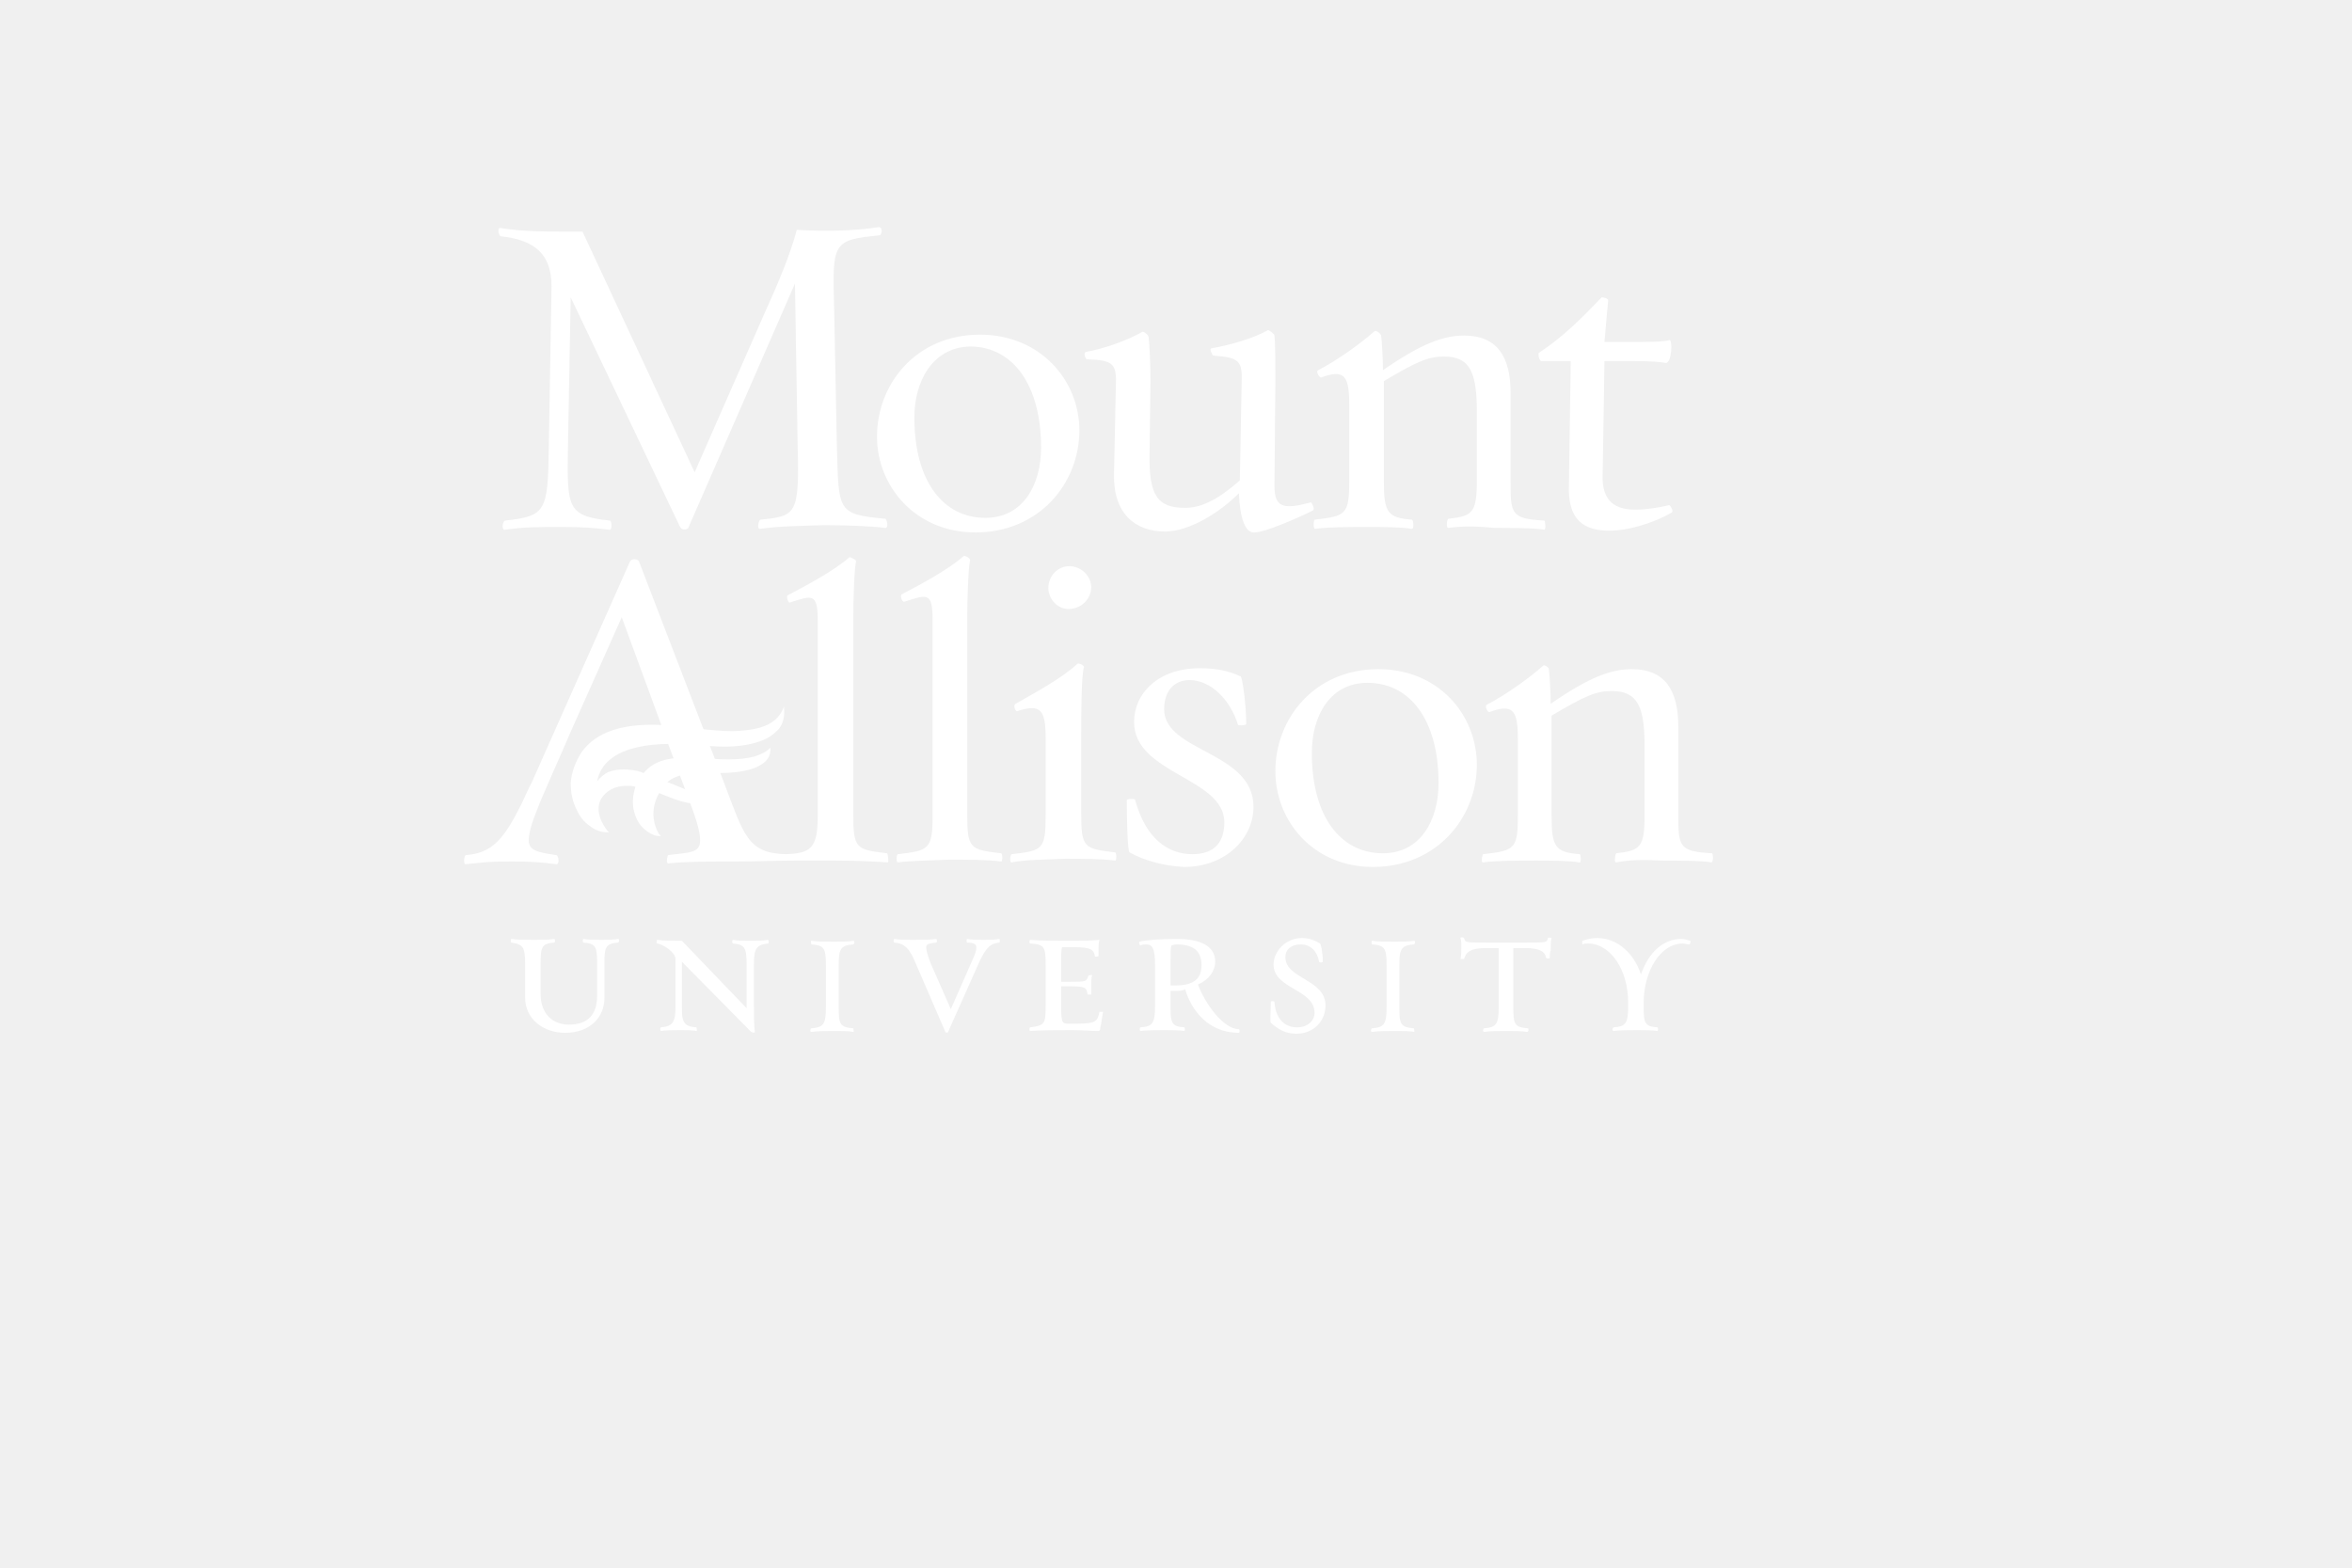
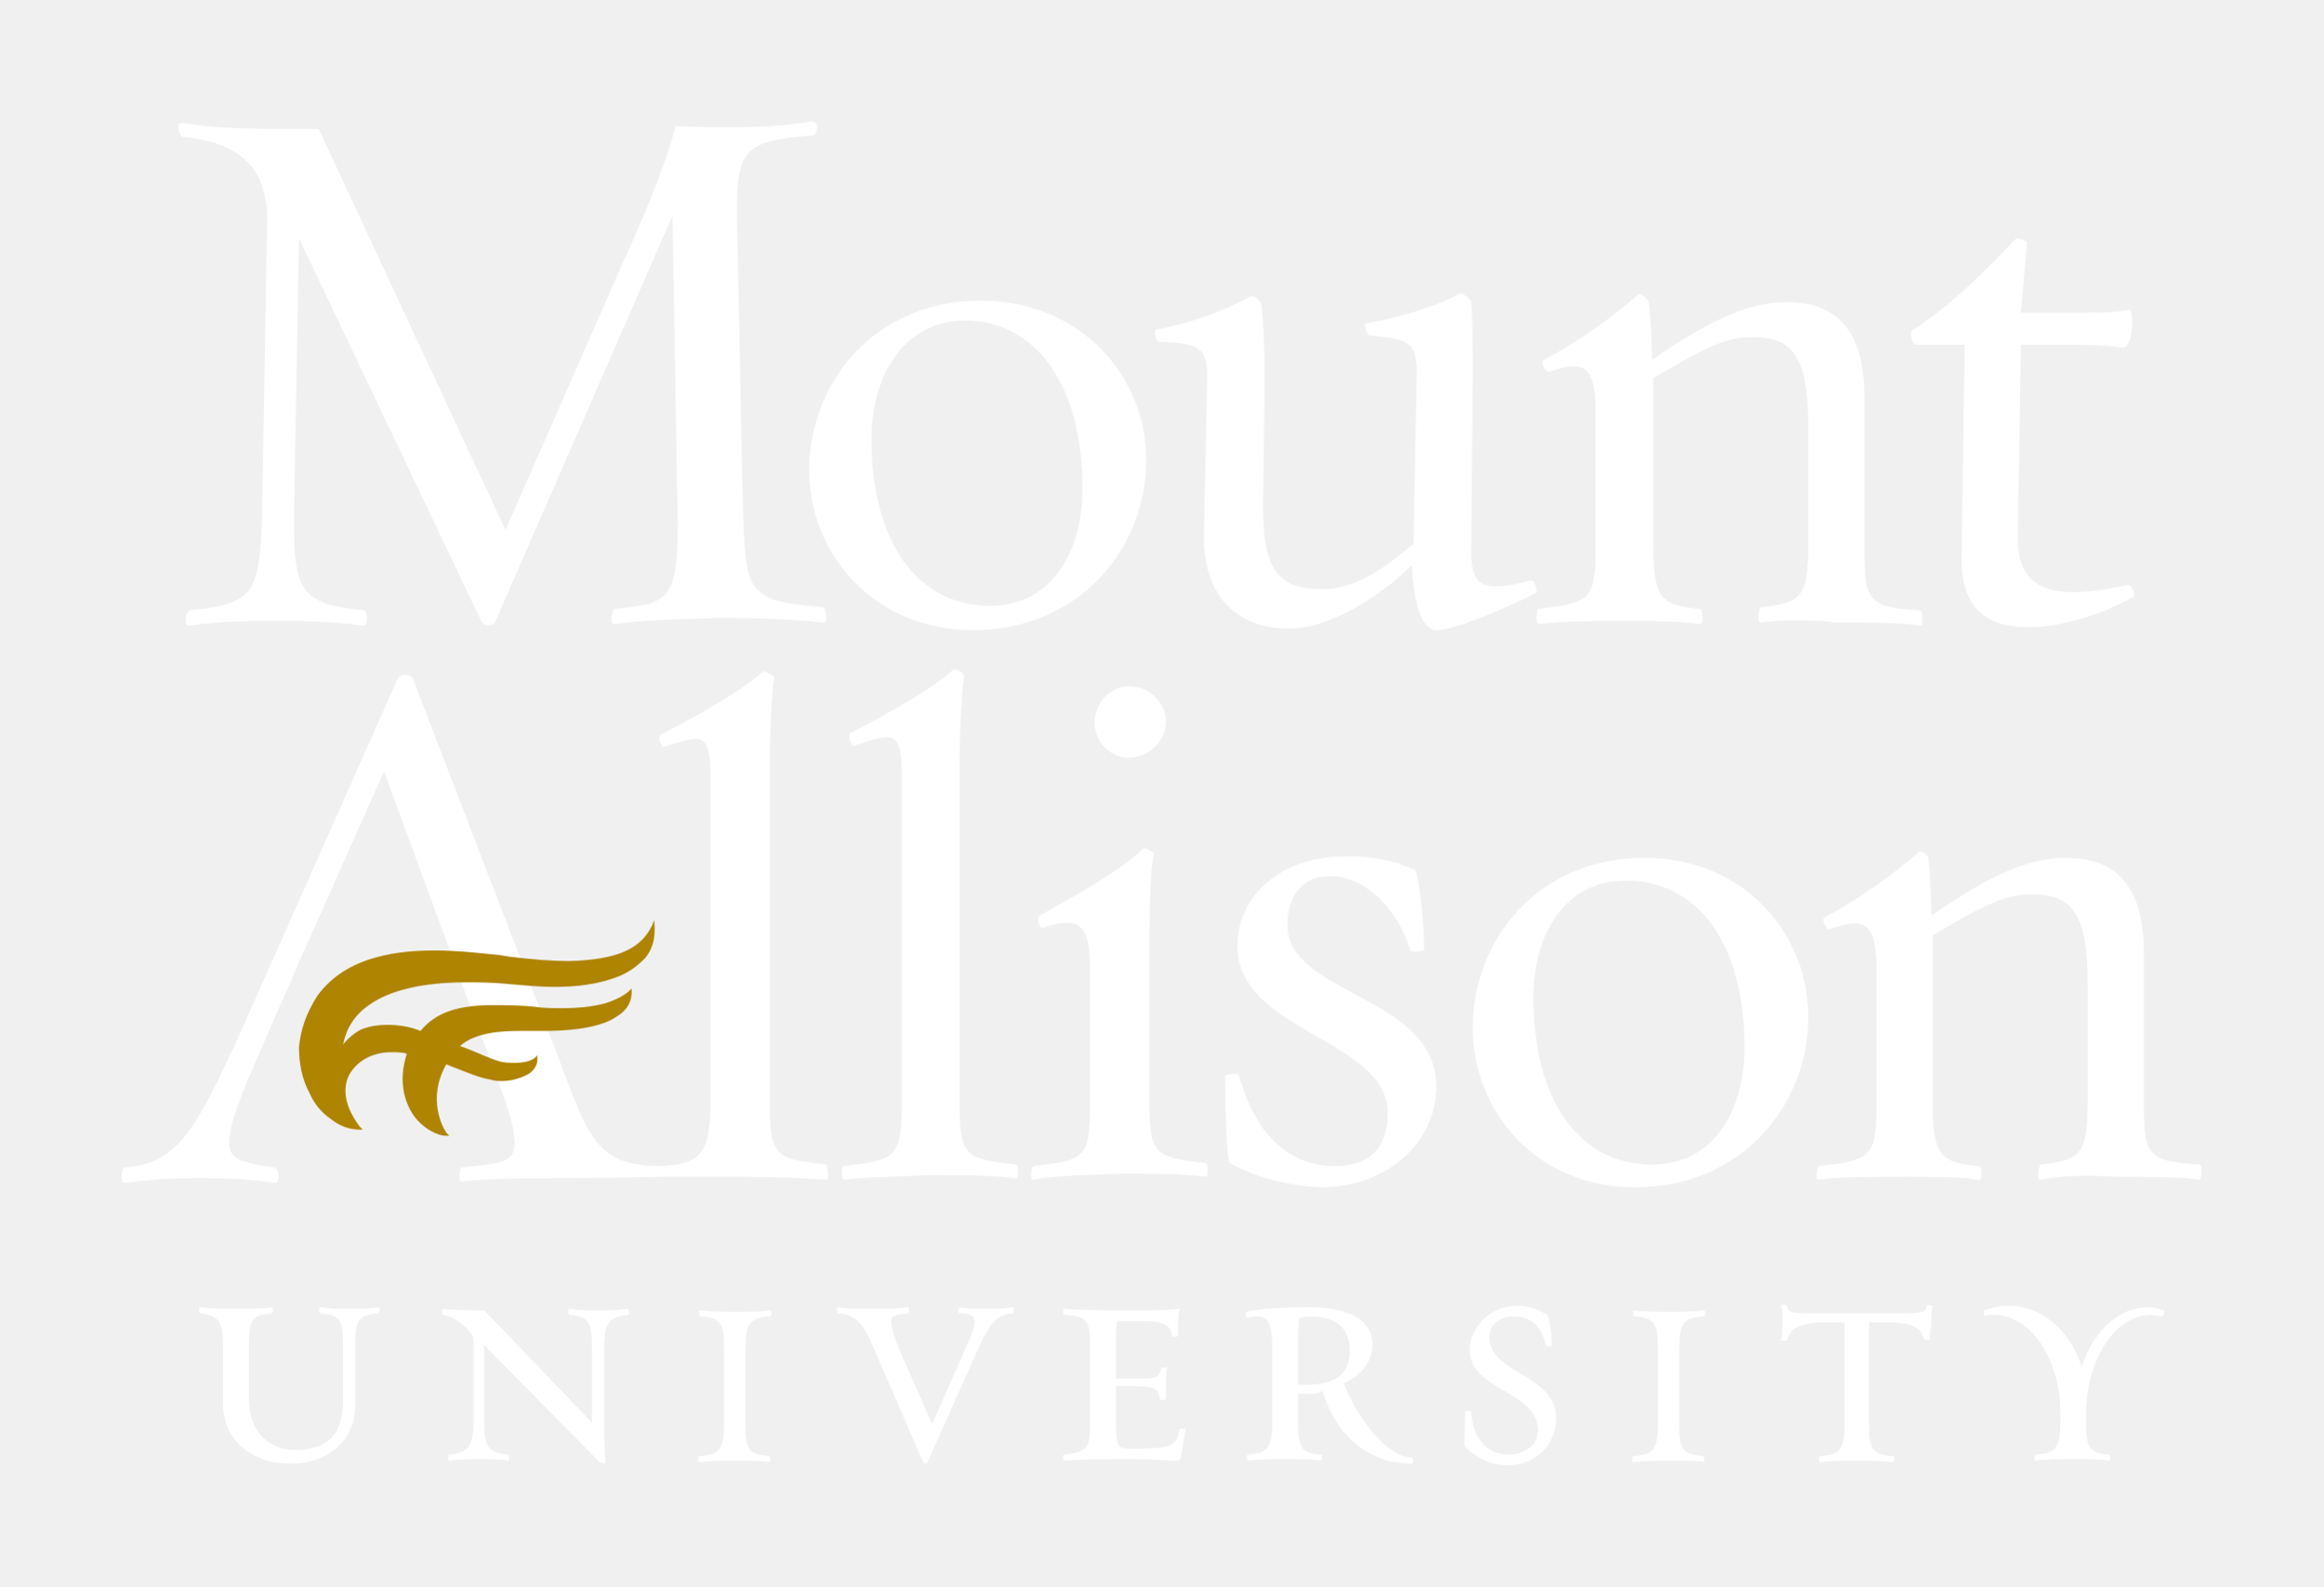
- <svg xmlns="http://www.w3.org/2000/svg" id="Layer_1" viewBox="0 0 258 172" enable-background="new 0 0 258 172" width="2500" height="1667">
-   <style>.st2{fill:#fff}.st3{fill:#fff}</style>
-   <path class="st2" d="M98.5 94.6c-.2.1-.2-.9 0-.9 3.4-.4 3.8-.5 3.8-4.3V68c0-3.1-.6-2.8-3.1-2-.2.1-.5-.6-.3-.8 2.1-1.1 5.1-2.7 6.8-4.2.1-.1.8.2.7.5-.2 1-.3 4.4-.3 6.2v21.6c0 3.8.3 3.9 3.7 4.3.2 0 .2 1 0 .9-1.5-.2-3.7-.2-5.7-.2-2 .1-4.1.1-5.6.3zm12.5 0c-.3.1-.2-.9 0-.9 3.4-.4 3.7-.5 3.7-4.3v-8.5c0-3.1-.6-3.7-3.1-2.9-.2.1-.5-.6-.2-.8 2.1-1.2 5.1-2.8 6.8-4.4.1-.1.8.2.7.4-.3 1-.3 5.5-.3 7.3v8.7c0 3.8.3 3.9 3.7 4.3.2 0 .2 1 0 .9-1.5-.2-3.6-.2-5.5-.2-2.1.1-4.4.1-5.8.4zm4-30.1c0-1.3 1-2.4 2.3-2.4 1.3 0 2.4 1.1 2.4 2.3 0 1.3-1.1 2.4-2.5 2.4-1.2 0-2.2-1.1-2.2-2.3zm8.9 29c-.2-.1-.3-3.5-.3-5.7 0-.2.7-.2.9-.1 1.2 4.4 3.7 6 6.3 6 2.5 0 3.5-1.4 3.5-3.5 0-4.9-9.9-5.3-9.9-11 0-3.1 2.6-5.9 7.2-5.9 1.9 0 3.2.3 4.5.9.2.2.6 3.1.6 5.2 0 .2-.9.2-.9.1-.9-2.9-3.1-4.9-5.3-4.9-1.8 0-2.8 1.3-2.8 3.2 0 4.7 9.8 4.6 9.8 10.7 0 3.5-3.1 6.6-7.6 6.6-2.2-.1-4.4-.7-6-1.6zm16-8.9c0-5.8 4.3-11.2 11.3-11.2 6.6 0 10.8 5 10.8 10.5 0 5.8-4.4 11.2-11.4 11.2-6.6 0-10.7-5.1-10.7-10.5zm4-2c0 6.9 3.1 11 7.8 11 4.1 0 6.1-3.6 6.1-7.7 0-6.9-3.1-11-7.8-11-4.1 0-6.1 3.6-6.1 7.7zm33.4 12c-.3.1-.1-1 0-1 2.6-.3 3.1-.6 3.1-4.2v-7.5c0-4.3-.7-6.1-3.6-6.1-1.7 0-2.9.5-6.6 2.7v11c0 3.4.4 4 3.1 4.2.1 0 .2 1.1-.1.9-1.1-.2-3.3-.2-4.7-.2-1.9 0-4.4 0-5.8.2-.3.1-.1-.9 0-.9 3.4-.4 3.8-.5 3.8-4.2V81c0-3.2-.6-3.8-3.1-2.9-.2.1-.6-.7-.3-.8 2.1-1.1 4.5-2.8 6.2-4.3.1-.1.6.2.6.4.1.8.2 2.6.2 3.8 4.2-2.9 6.6-3.8 8.9-3.8 3.7 0 5.1 2.4 5.1 6.3v9.7c0 3.5.1 4 3.7 4.2.1 0 .2 1-.1 1-.9-.2-4-.2-5.5-.2-1.8-.1-3.4-.1-4.9.2zm-80-1c-3.4-.4-3.7-.5-3.7-4.3V67.8c0-1.9.1-5.3.3-6.2.1-.2-.7-.5-.7-.5-1.7 1.5-4.7 3.1-6.8 4.2-.2.2.1.8.2.8 2.5-.8 3.1-1.1 3.1 2v21.4c0 3.6-.8 4.1-3.5 4.2-4.2-.1-4.6-2.1-6.8-7.9l-9.3-24.2c-.1-.3-.8-.4-1 0L58.3 85.9c-.1.1-.8 1.7-1.1 2.3-1.9 3.8-3.2 5.4-6.1 5.6-.2 0-.3 1.1 0 1 2.1-.2 2.2-.3 5.1-.3 2.1 0 3.3.1 4.8.3.4.1.3-1 0-1-2-.3-3-.5-3-1.6 0-.9.4-2.1 1-3.6.2-.6 2.9-6.7 2.9-6.7l.6-1.4 5.7-12.8 4.7 12.8.5 1.4 1.5 4c.9 2.5 1.9 4.8 1.9 6.3 0 1.4-1.2 1.3-3.5 1.6-.1 0-.3 1.1.1.9 2.1-.2 4.4-.2 7.3-.2 2.1 0 4.8-.1 6.4-.1h4.6c2.2 0 4.1.1 5.7.2.1 0 0-1-.1-1zM83.4 58c-.4.1-.2-.9 0-1 3.9-.4 4.3-.5 4.1-8l-.3-17.9-11.7 26.8c-.1.2-.7.3-.9-.1l-12-25.2-.3 16.5c-.1 6.6-.1 7.5 4.6 8 .2 0 .3 1.1-.1 1-1.6-.2-2.9-.3-5.1-.3-2.9 0-4.1 0-6.3.3-.4.1-.3-.9 0-1 4.5-.5 4.7-1 4.8-8l.3-17.7c0-3.5-1.8-5.1-5.6-5.5-.2-.1-.4-1 0-.9 2.5.4 4.7.4 9 .4l12.3 26.4 7.6-17.3c1.5-3.3 2.9-6.6 3.6-9.3 3.3.2 6.5.1 9-.3.5 0 .3.9.1.9-5.2.5-5.2.8-5 8l.3 15.1c.2 7.2 0 7.5 5.3 8 .2 0 .4 1.1 0 1-1.6-.2-4.5-.3-6.7-.3-2.9.1-4.8.1-7 .4zm12.8-10.1c0-5.8 4.3-11.2 11.3-11.2 6.6 0 10.9 5 10.9 10.5 0 5.8-4.4 11.2-11.4 11.2-6.6 0-10.8-5.1-10.8-10.5zm4.1-2.1c0 6.9 3.1 11 7.8 11 4.1 0 6.1-3.6 6.1-7.7 0-6.9-3.1-11.1-7.8-11.1-4.1.1-6.1 3.8-6.1 7.8zm35.6 8.3c-2.2 2.2-5.5 4.2-8.1 4.2-3.3 0-5.7-2-5.6-6.3l.2-9.6c.1-2.5-.2-2.9-3.2-3-.1 0-.4-.7-.1-.8 2.2-.4 4.6-1.3 6.2-2.2.1-.1.7.3.7.6.1.9.2 3 .2 4.8l-.1 7.9c-.1 4.7.9 6 3.9 6 1.8 0 3.6-.9 6-3l.2-10.6c.1-2.5-.2-2.9-3.1-3.1-.1 0-.5-.8-.2-.8 2.2-.4 4.6-1.1 6.2-2 .1 0 .7.4.7.6.1.9.1 3.2.1 5l-.1 11.5c0 2.4 1 2.6 4 1.8.1 0 .5.8.2.9-1.8.9-5.3 2.4-6.4 2.4-1 .1-1.6-1.6-1.7-4.3zm23 3.8c-.3.1-.2-1 0-1 2.6-.3 3.1-.6 3.1-4.2v-7.5c0-4.3-.7-6.1-3.6-6.1-1.7 0-2.9.5-6.6 2.7v11c0 3.4.4 4 3.1 4.2.1 0 .3 1.1-.1 1-1.1-.2-3.3-.2-4.7-.2-2 0-4.4 0-5.8.2-.3.1-.2-1-.1-1 3.4-.4 3.8-.5 3.8-4.2v-8.5c0-3.2-.6-3.8-3.1-2.9-.2 0-.6-.7-.3-.8 2.1-1.1 4.5-2.8 6.2-4.3.1-.1.6.2.7.5.1.8.2 2.6.2 3.8 4.2-2.9 6.6-3.8 8.9-3.8 3.7 0 5.1 2.4 5.1 6.3v9.8c0 3.5.1 4 3.7 4.2.1 0 .2 1 0 1-1-.2-4-.2-5.5-.2-2-.2-3.5-.2-5 0zm13.2-4.6l.2-13.7h-3.2c-.3 0-.4-.9-.3-.9 2.6-1.7 4.7-3.8 6.9-6.1.1 0 .8.1.7.4-.1 1-.3 3.4-.4 4.5h2.7c2.1 0 3.8 0 4.4-.2.4-.2.3 2.6-.4 2.5-.6-.1-1.5-.2-3.4-.2H176l-.2 12.5c-.1 2.9 1.4 3.8 3.6 3.8 1.1 0 2.5-.2 3.7-.5.1 0 .5.6.3.8-2.2 1.3-5.1 2-6.6 2-3.4.1-4.8-1.5-4.7-4.9z" />
-   <path class="st3" d="M86 77.5c0 .5.2 1.5-.6 2.5-.5.5-1.1 1-2 1.3-1.1.4-2.4.6-4 .6-.9 0-2-.1-3.1-.2-1-.1-1.9-.1-2.7-.1-2.8 0-5 .5-6.4 1.5-1 .7-1.5 1.6-1.7 2.6.3-.4.8-.8 1.2-1 .5-.2 1.1-.3 1.7-.3.7 0 1.5.1 2.2.4 1-1.2 2.4-1.7 4.8-1.7.7 0 1.6 0 2.7.1.6.1 1.3.1 1.8.1 1.1 0 2-.1 2.8-.3.7-.2 1.5-.6 1.8-1 .1.9-.4 1.5-.9 1.8-.3.2-1.3 1-4.9 1h-1.6c-1.2 0-2.9.1-3.9 1l.3.1c.8.3 1.6.7 2.3.9.3.1.7.1 1 .1.6 0 1-.1 1.3-.3l.2-.2v.3c0 .4-.3.8-.7 1-.4.2-1 .4-1.6.4-.3 0-.5 0-.8-.1-.7-.1-1.6-.5-2.4-.8l-.5-.2c-1.3 2.3-.2 4.2 0 4.5l.2.2h-.3c-.4 0-1.4-.4-2.1-1.4-.5-.8-1-2.1-.4-4-.3-.1-.7-.1-1-.1-1.3 0-2.3.6-2.8 1.5-.5 1-.2 2.2.7 3.4l.2.2h-.2c-.6 0-1.3-.2-1.9-.7-.6-.4-1.1-1-1.4-1.7-.5-.9-.7-2-.7-3 .1-1.2.5-2.3 1.2-3.4.8-1.1 1.9-1.9 3.4-2.4 1.2-.4 2.6-.6 4.3-.6 1.7 0 3.2.2 4.3.3l.6.1c1.6.2 2.9.3 4 .3 3.2-.1 4.9-.8 5.6-2.7z" />
-   <path class="st2" d="M66.3 109.5c0 2.1-1.6 3.8-4.3 3.8-2.4 0-4.4-1.5-4.4-3.9v-3.6c0-1.9-.2-2.2-1.5-2.4-.1 0-.1-.4 0-.4.6.1 1.6.1 2.5.1.7 0 1.7 0 2.2-.1.1 0 .1.4 0 .4-1.4.1-1.5.5-1.5 2.4v3.2c0 2.4 1.5 3.4 3.1 3.4 2.1 0 3.1-1.1 3.1-3.2v-3.6c0-1.8-.2-2.1-1.5-2.2-.1 0-.1-.4 0-.4.6.1 1.1.1 2 .1.6 0 1.3 0 1.8-.1.2 0 .1.4 0 .4-1.4.1-1.5.6-1.5 2.2v3.9zm16.4.9c0 .8 0 2.1.1 2.8 0 .1-.2.1-.4 0l-7.6-7.7v4.9c0 1.6.1 2.2 1.6 2.3 0 0 .1.4 0 .4-.5-.1-1-.1-1.7-.1-.9 0-1.6 0-2.2.1-.1 0-.1-.4 0-.4 1.3-.1 1.6-.6 1.6-2.3v-5.2c0-.7-1.3-1.6-2-1.7-.1 0-.1-.4 0-.4.6.1 1.8.1 2.7.1l7.1 7.4v-4.8c0-1.8-.2-2.2-1.5-2.3-.1 0-.1-.4 0-.4.6.1 1.1.1 2 .1.7 0 1.3 0 1.8-.1.2 0 .1.4.1.4-1.4.1-1.6.7-1.6 2.3v4.6zm8.9 2.7c-.9 0-1.9 0-2.6.1-.2 0-.1-.4 0-.4 1.3-.1 1.6-.4 1.6-2.3v-4.6c0-1.9-.2-2.2-1.6-2.3 0 0-.1-.4 0-.4.6.1 1.6.1 2.5.1.6 0 1.7 0 2.1-.1.2 0 .1.4 0 .4-1.4.1-1.6.5-1.6 2.3v4.6c0 1.8.1 2.2 1.6 2.3 0 0 .1.4 0 .4-.4-.1-1.4-.1-2-.1zm12.4.1c0 .1-.3.1-.3 0l-3.2-7.4c-.7-1.7-1.2-2.3-2.4-2.4-.1 0-.1-.4 0-.4.5.1 1.4.1 2 .1.9 0 2 0 2.6-.1.1 0 .1.4 0 .4-.7.1-1.1.1-1.1.5 0 .3.1.8.5 1.8l2.2 5 2.2-5c.5-1.1.6-1.4.6-1.8 0-.3-.3-.5-1-.5-.1 0-.1-.4 0-.4.5.1 1.1.1 1.8.1.9 0 1.1 0 1.7-.1.1 0 .1.4 0 .4-1 .1-1.5.6-2.3 2.4l-3.3 7.4zm16.3-.1c-.6 0-1.5-.1-2.7-.1-1.6 0-3.4 0-4.6.1-.1 0-.1-.4 0-.4 1.6-.2 1.7-.4 1.7-2.3v-4.6c0-1.9-.1-2.2-1.7-2.3-.1 0-.1-.4 0-.4 1.1.1 2.9.1 4.5.1 1.1 0 2.2 0 3.1-.1-.1.3-.1.8-.1 1.1v.7s-.4.1-.4 0c-.1-.7-.4-1-2.3-1h-1.3c-.1.3-.1.9-.1 1.9v1.9h1c1.7 0 1.8 0 2-.7 0 0 .4-.1.4 0-.1.2-.1.9-.1 1.2v.9h-.4c-.1-.8-.3-.9-1.9-.9h-1v2c0 2 .1 2.1.8 2.1h.8c2.3 0 2.4-.3 2.6-1.3h.4c-.1.4-.2 1.4-.3 1.7 0 .4-.1.4-.4.4zm8.7-4.4h-.6v1.7c0 1.8.1 2.2 1.5 2.3.1 0 .1.4 0 .4-.5-.1-1.5-.1-2.2-.1-.9 0-1.9 0-2.6.1-.1 0-.1-.4 0-.4 1.3-.1 1.6-.4 1.6-2.3v-4.6c0-1.8-.3-2.2-1-2.2-.2 0-.3 0-.6.1-.1 0-.2-.3-.1-.4.7-.2 2.5-.3 4.1-.3 2.8 0 4.2.9 4.2 2.5 0 1-.7 2-1.9 2.5.8 2.1 2.8 4.9 4.5 4.9.1 0 .1.4 0 .4-3.3 0-5.2-2.4-5.9-4.8-.2.2-.7.2-1 .2zm-.5-5c-.1.3-.1.9-.1 2v2.4h.6c2 0 2.8-.8 2.8-2.2 0-1.7-1-2.3-2.8-2.3-.2 0-.3.1-.5.1zm10.9 8.5c-.1-.1 0-1.2 0-2.3 0-.1.4-.1.4 0 .1 1.6.9 2.8 2.5 2.8 1.1 0 1.9-.7 1.9-1.6 0-2.6-4.5-2.6-4.5-5.3 0-1.4 1.3-2.9 3.1-2.9.9 0 1.5.3 2 .6.1.1.3.9.3 2 0 .1-.4.1-.4 0-.2-1.1-.9-1.9-2-1.9-1 0-1.7.5-1.7 1.4 0 2.4 4.4 2.4 4.4 5.3 0 1.7-1.3 3.1-3.2 3.1-1.2 0-2-.5-2.8-1.2zm13.7.9c-.9 0-1.9 0-2.6.1-.2 0-.1-.4 0-.4 1.3-.1 1.6-.4 1.6-2.3v-4.6c0-1.9-.2-2.2-1.6-2.3 0 0-.1-.4 0-.4.6.1 1.6.1 2.5.1.6 0 1.7 0 2.1-.1.2 0 .1.4 0 .4-1.4.1-1.6.5-1.6 2.3v4.6c0 1.8.1 2.2 1.6 2.3 0 0 .1.4 0 .4-.3-.1-1.4-.1-2-.1zm16.9-8c0 .1-.4 0-.4 0-.1-.7-.7-1.1-2.3-1.1H166v6.5c0 1.8.1 2.2 1.6 2.3.1 0 .1.4-.1.4-.5-.1-1.5-.1-2.2-.1-.9 0-1.9 0-2.5.1-.2 0-.1-.4 0-.4 1.3-.1 1.6-.4 1.6-2.3V104H163c-1.6 0-2.2.4-2.4 1.2h-.4c.1-.3.1-1.1.1-1.5 0-.2 0-.5-.1-.8 0-.1.3-.1.4 0 .1.5.2.5 2.4.5h4.4c2.2 0 2.3 0 2.4-.5 0-.1.4 0 .4 0-.1.3-.1.9-.1 1.4-.1.1-.1.6-.1.8zm14.6-1.6c-2.5 0-4.3 3.1-4.3 6.5v.4c0 1.8.1 2.2 1.5 2.3.1 0 .1.4 0 .4-.5-.1-1.5-.1-2.2-.1-.9 0-1.9 0-2.6.1-.2 0-.1-.4 0-.4 1.3-.1 1.6-.4 1.6-2.3v-.4c0-3.7-2-6.5-4.4-6.5-.2 0-.4 0-.6.1 0 0-.1-.3 0-.4.5-.2 1.1-.3 1.6-.3 2.3 0 4.1 1.8 4.8 4 .9-2.6 2.6-3.9 4.4-3.9.3 0 .7.1 1 .2.1 0 0 .4-.1.4-.3 0-.5-.1-.7-.1z" />
+ <svg xmlns="http://www.w3.org/2000/svg" id="Layer_1" version="1.1" width="152.989" height="104.5">
+   <defs id="defs6271" />
+   <style id="style6260">.st2{fill:#fff}.st3{fill:#af8400}</style>
+   <path class="st2" d="m 55.589,77.7 c -0.2,0.1 -0.2,-0.9 0,-0.9 3.4,-0.4 3.8,-0.5 3.8,-4.3 V 51.1 c 0,-3.1 -0.6,-2.8 -3.1,-2 -0.2,0.1 -0.5,-0.6 -0.3,-0.8 2.1,-1.1 5.1,-2.7 6.8,-4.2 0.1,-0.1 0.8,0.2 0.7,0.5 -0.2,1 -0.3,4.4 -0.3,6.2 v 21.6 c 0,3.8 0.3,3.9 3.7,4.3 0.2,0 0.2,1 0,0.9 -1.5,-0.2 -3.7,-0.2 -5.7,-0.2 -2,0.1 -4.1,0.1 -5.6,0.3 z m 12.5,0 c -0.3,0.1 -0.2,-0.9 0,-0.9 3.4,-0.4 3.7,-0.5 3.7,-4.3 V 64 c 0,-3.1 -0.6,-3.7 -3.1,-2.9 -0.2,0.1 -0.5,-0.6 -0.2,-0.8 2.1,-1.2 5.1,-2.8 6.8,-4.4 0.1,-0.1 0.8,0.2 0.7,0.4 -0.3,1 -0.3,5.5 -0.3,7.3 v 8.7 c 0,3.8 0.3,3.9 3.7,4.3 0.2,0 0.2,1 0,0.9 -1.5,-0.2 -3.6,-0.2 -5.5,-0.2 -2.1,0.1 -4.4,0.1 -5.8,0.4 z m 4,-30.1 c 0,-1.3 1,-2.4 2.3,-2.4 1.3,0 2.4,1.1 2.4,2.3 0,1.3 -1.1,2.4 -2.5,2.4 -1.2,0 -2.2,-1.1 -2.2,-2.3 z m 8.9,29 c -0.2,-0.1 -0.3,-3.5 -0.3,-5.7 0,-0.2 0.7,-0.2 0.9,-0.1 1.2,4.4 3.7,6 6.3,6 2.5,0 3.5,-1.4 3.5,-3.5 0,-4.9 -9.9,-5.3 -9.9,-11 0,-3.1 2.6,-5.9 7.2,-5.9 1.9,0 3.2,0.3 4.5,0.9 0.2,0.2 0.6,3.1 0.6,5.2 0,0.2 -0.9,0.2 -0.9,0.1 -0.9,-2.9 -3.1,-4.9 -5.3,-4.9 -1.8,0 -2.8,1.3 -2.8,3.2 0,4.7 9.8,4.6 9.8,10.7 0,3.5 -3.1,6.6 -7.6,6.6 -2.2,-0.1 -4.4,-0.7 -6,-1.6 z m 16,-8.9 c 0,-5.8 4.3,-11.2 11.3,-11.2 6.6,0 10.8,5 10.8,10.5 0,5.8 -4.4,11.2 -11.4,11.2 -6.6,0 -10.7,-5.1 -10.7,-10.5 z m 4,-2 c 0,6.9 3.1,11 7.8,11 4.1,0 6.1,-3.6 6.1,-7.7 0,-6.9 -3.1,-11 -7.8,-11 -4.1,0 -6.1,3.6 -6.1,7.7 z m 33.4,12 c -0.3,0.1 -0.1,-1 0,-1 2.6,-0.3 3.1,-0.6 3.1,-4.2 V 65 c 0,-4.3 -0.7,-6.1 -3.6,-6.1 -1.7,0 -2.9,0.5 -6.6,2.7 v 11 c 0,3.4 0.4,4 3.1,4.2 0.1,0 0.2,1.1 -0.1,0.9 -1.1,-0.2 -3.3,-0.2 -4.7,-0.2 -1.9,0 -4.4,0 -5.8,0.2 -0.3,0.1 -0.1,-0.9 0,-0.9 3.4,-0.4 3.8,-0.5 3.8,-4.2 v -8.5 c 0,-3.2 -0.6,-3.8 -3.1,-2.9 -0.2,0.1 -0.6,-0.7 -0.3,-0.8 2.1,-1.1 4.5,-2.8 6.2,-4.3 0.1,-0.1 0.6,0.2 0.6,0.4 0.1,0.8 0.2,2.6 0.2,3.8 4.2,-2.9 6.6,-3.8 8.9,-3.8 3.7,0 5.1,2.4 5.1,6.3 v 9.7 c 0,3.5 0.1,4 3.7,4.2 0.1,0 0.2,1 -0.1,1 -0.9,-0.2 -4,-0.2 -5.5,-0.2 -1.8,-0.1 -3.4,-0.1 -4.9,0.2 z m -80,-1 c -3.4,-0.4 -3.7,-0.5 -3.7,-4.3 V 50.9 c 0,-1.9 0.1,-5.3 0.3,-6.2 0.1,-0.2 -0.7,-0.5 -0.7,-0.5 -1.7,1.5 -4.7,3.1 -6.8,4.2 -0.2,0.2 0.1,0.8 0.2,0.8 2.5,-0.8 3.1,-1.1 3.1,2 v 21.4 c 0,3.6 -0.8,4.1 -3.5,4.2 -4.2,-0.1 -4.6,-2.1 -6.8,-7.9 l -9.3,-24.2 c -0.1,-0.3 -0.8,-0.4 -1,0 l -10.8,24.3 c -0.1,0.1 -0.8,1.7 -1.1,2.3 -1.9,3.8 -3.2,5.4 -6.1,5.6 -0.2,0 -0.3,1.1 0,1 2.1,-0.2 2.2,-0.3 5.1,-0.3 2.1,0 3.3,0.1 4.8,0.3 0.4,0.1 0.3,-1 0,-1 -2,-0.3 -3,-0.5 -3,-1.6 0,-0.9 0.4,-2.1 1,-3.6 0.2,-0.6 2.9,-6.7 2.9,-6.7 l 0.6,-1.4 5.7,-12.8 4.7,12.8 0.5,1.4 1.5,4 c 0.9,2.5 1.9,4.8 1.9,6.3 0,1.4 -1.2,1.3 -3.5,1.6 -0.1,0 -0.3,1.1 0.1,0.9 2.1,-0.2 4.4,-0.2 7.3,-0.2 2.1,0 4.8,-0.1 6.4,-0.1 h 4.6 c 2.2,0 4.1,0.1 5.7,0.2 0.1,0 0,-1 -0.1,-1 z m -13.9,-35.6 c -0.4,0.1 -0.2,-0.9 0,-1 3.9,-0.4 4.3,-0.5 4.1,-8 l -0.3,-17.9 -11.7,26.8 c -0.1,0.2 -0.7,0.3 -0.9,-0.1 l -12,-25.2 -0.3,16.5 c -0.1,6.6 -0.1,7.5 4.6,8 0.2,0 0.3,1.1 -0.1,1 -1.6,-0.2 -2.9,-0.3 -5.1,-0.3 -2.9,0 -4.1,0 -6.3,0.3 -0.4,0.1 -0.3,-0.9 0,-1 4.5,-0.5 4.7,-1 4.8,-8 l 0.3,-17.7 c 0,-3.5 -1.8,-5.1 -5.6,-5.5 -0.2,-0.1 -0.4,-1 0,-0.9 2.5,0.4 4.7,0.4 9,0.4 l 12.3,26.4 7.6,-17.3 c 1.5,-3.3 2.9,-6.6 3.6,-9.3 3.3,0.2 6.5,0.1 9,-0.3 0.5,0 0.3,0.9 0.1,0.9 -5.2,0.5 -5.2,0.8 -5,8 l 0.3,15.1 c 0.2,7.2 0,7.5 5.3,8 0.2,0 0.4,1.1 0,1 -1.6,-0.2 -4.5,-0.3 -6.7,-0.3 -2.9,0.1 -4.8,0.1 -7,0.4 z m 12.8,-10.1 c 0,-5.8 4.3,-11.2 11.3,-11.2 6.6,0 10.9,5 10.9,10.5 0,5.8 -4.4,11.2 -11.4,11.2 -6.6,0 -10.8,-5.1 -10.8,-10.5 z m 4.1,-2.1 c 0,6.9 3.1,11 7.8,11 4.1,0 6.1,-3.6 6.1,-7.7 0,-6.9 -3.1,-11.1 -7.8,-11.1 -4.1,0.1 -6.1,3.8 -6.1,7.8 z m 35.6,8.3 c -2.2,2.2 -5.5,4.2 -8.1,4.2 -3.3,0 -5.7,-2 -5.6,-6.3 l 0.2,-9.6 c 0.1,-2.5 -0.2,-2.9 -3.2,-3 -0.1,0 -0.4,-0.7 -0.1,-0.8 2.2,-0.4 4.6,-1.3 6.2,-2.2 0.1,-0.1 0.7,0.3 0.7,0.6 0.1,0.9 0.2,3 0.2,4.8 l -0.1,7.9 c -0.1,4.7 0.9,6 3.9,6 1.8,0 3.6,-0.9 6,-3 l 0.2,-10.6 c 0.1,-2.5 -0.2,-2.9 -3.1,-3.1 -0.1,0 -0.5,-0.8 -0.2,-0.8 2.2,-0.4 4.6,-1.1 6.2,-2 0.1,0 0.7,0.4 0.7,0.6 0.1,0.9 0.1,3.2 0.1,5 l -0.1,11.5 c 0,2.4 1,2.6 4,1.8 0.1,0 0.5,0.8 0.2,0.9 -1.8,0.9 -5.3,2.4 -6.4,2.4 -1,0.1 -1.6,-1.6 -1.7,-4.3 z M 115.989,41 c -0.3,0.1 -0.2,-1 0,-1 2.6,-0.3 3.1,-0.6 3.1,-4.2 v -7.5 c 0,-4.3 -0.7,-6.1 -3.6,-6.1 -1.7,0 -2.9,0.5 -6.6,2.7 v 11 c 0,3.4 0.4,4 3.1,4.2 0.1,0 0.3,1.1 -0.1,1 -1.1,-0.2 -3.3,-0.2 -4.7,-0.2 -2,0 -4.4,0 -5.8,0.2 -0.3,0.1 -0.2,-1 -0.1,-1 3.4,-0.4 3.8,-0.5 3.8,-4.2 v -8.5 c 0,-3.2 -0.6,-3.8 -3.1,-2.9 -0.2,0 -0.6,-0.7 -0.3,-0.8 2.1,-1.1 4.5,-2.8 6.2,-4.3 0.1,-0.1 0.6,0.2 0.7,0.5 0.1,0.8 0.2,2.6 0.2,3.8 4.2,-2.9 6.6,-3.8 8.9,-3.8 3.7,0 5.1,2.4 5.1,6.3 V 36 c 0,3.5 0.1,4 3.7,4.2 0.1,0 0.2,1 0,1 -1,-0.2 -4,-0.2 -5.5,-0.2 -2,-0.2 -3.5,-0.2 -5,0 z m 13.2,-4.6 0.2,-13.7 h -3.2 c -0.3,0 -0.4,-0.9 -0.3,-0.9 2.6,-1.7 4.7,-3.8 6.9,-6.1 0.1,0 0.8,0.1 0.7,0.4 -0.1,1 -0.3,3.4 -0.4,4.5 h 2.7 c 2.1,0 3.8,0 4.4,-0.2 0.4,-0.2 0.3,2.6 -0.4,2.5 -0.6,-0.1 -1.5,-0.2 -3.4,-0.2 h -3.3 l -0.2,12.5 c -0.1,2.9 1.4,3.8 3.6,3.8 1.1,0 2.5,-0.2 3.7,-0.5 0.1,0 0.5,0.6 0.3,0.8 -2.2,1.3 -5.1,2 -6.6,2 -3.4,0.1 -4.8,-1.5 -4.7,-4.9 z" id="path6262" style="fill:#ffffff" />
+   <path class="st3" d="m 43.089,60.6 c 0,0.5 0.2,1.5 -0.6,2.5 -0.5,0.5 -1.1,1 -2,1.3 -1.1,0.4 -2.4,0.6 -4,0.6 -0.9,0 -2,-0.1 -3.1,-0.2 -1,-0.1 -1.9,-0.1 -2.7,-0.1 -2.8,0 -5,0.5 -6.4,1.5 -1,0.7 -1.5,1.6 -1.7,2.6 0.3,-0.4 0.8,-0.8 1.2,-1 0.5,-0.2 1.1,-0.3 1.7,-0.3 0.7,0 1.5,0.1 2.2,0.4 1,-1.2 2.4,-1.7 4.8,-1.7 0.7,0 1.6,0 2.7,0.1 0.6,0.1 1.3,0.1 1.8,0.1 1.1,0 2,-0.1 2.8,-0.3 0.7,-0.2 1.5,-0.6 1.8,-1 0.1,0.9 -0.4,1.5 -0.9,1.8 -0.3,0.2 -1.3,1 -4.9,1 h -1.6 c -1.2,0 -2.9,0.1 -3.9,1 l 0.3,0.1 c 0.8,0.3 1.6,0.7 2.3,0.9 0.3,0.1 0.7,0.1 1,0.1 0.6,0 1,-0.1 1.3,-0.3 l 0.2,-0.2 v 0.3 c 0,0.4 -0.3,0.8 -0.7,1 -0.4,0.2 -1,0.4 -1.6,0.4 -0.3,0 -0.5,0 -0.8,-0.1 -0.7,-0.1 -1.6,-0.5 -2.4,-0.8 l -0.5,-0.2 c -1.3,2.3 -0.2,4.2 0,4.5 l 0.2,0.2 h -0.3 c -0.4,0 -1.4,-0.4 -2.1,-1.4 -0.5,-0.8 -1,-2.1 -0.4,-4 -0.3,-0.1 -0.7,-0.1 -1,-0.1 -1.3,0 -2.3,0.6 -2.8,1.5 -0.5,1 -0.2,2.2 0.7,3.4 l 0.2,0.2 h -0.2 c -0.6,0 -1.3,-0.2 -1.9,-0.7 -0.6,-0.4 -1.1,-1 -1.4,-1.7 -0.5,-0.9 -0.7,-2 -0.7,-3 0.1,-1.2 0.5,-2.3 1.2,-3.4 0.8,-1.1 1.9,-1.9 3.4,-2.4 1.2,-0.4 2.6,-0.6 4.3,-0.6 1.7,0 3.2,0.2 4.3,0.3 l 0.6,0.1 c 1.6,0.2 2.9,0.3 4,0.3 3.2,-0.1 4.9,-0.8 5.6,-2.7 z" id="path6264" style="fill:#af8400" />
+   <path class="st2" d="m 23.389,92.6 c 0,2.1 -1.6,3.8 -4.3,3.8 -2.4,0 -4.4,-1.5 -4.4,-3.9 v -3.6 c 0,-1.9 -0.2,-2.2 -1.5,-2.4 -0.1,0 -0.1,-0.4 0,-0.4 0.6,0.1 1.6,0.1 2.5,0.1 0.7,0 1.7,0 2.2,-0.1 0.1,0 0.1,0.4 0,0.4 -1.4,0.1 -1.5,0.5 -1.5,2.4 v 3.2 c 0,2.4 1.5,3.4 3.1,3.4 2.1,0 3.1,-1.1 3.1,-3.2 v -3.6 c 0,-1.8 -0.2,-2.1 -1.5,-2.2 -0.1,0 -0.1,-0.4 0,-0.4 0.6,0.1 1.1,0.1 2,0.1 0.6,0 1.3,0 1.8,-0.1 0.2,0 0.1,0.4 0,0.4 -1.4,0.1 -1.5,0.6 -1.5,2.2 z m 16.4,0.9 c 0,0.8 0,2.1 0.1,2.8 0,0.1 -0.2,0.1 -0.4,0 l -7.6,-7.7 v 4.9 c 0,1.6 0.1,2.2 1.6,2.3 0,0 0.1,0.4 0,0.4 -0.5,-0.1 -1,-0.1 -1.7,-0.1 -0.9,0 -1.6,0 -2.2,0.1 -0.1,0 -0.1,-0.4 0,-0.4 1.3,-0.1 1.6,-0.6 1.6,-2.3 v -5.2 c 0,-0.7 -1.3,-1.6 -2,-1.7 -0.1,0 -0.1,-0.4 0,-0.4 0.6,0.1 1.8,0.1 2.7,0.1 l 7.1,7.4 v -4.8 c 0,-1.8 -0.2,-2.2 -1.5,-2.3 -0.1,0 -0.1,-0.4 0,-0.4 0.6,0.1 1.1,0.1 2,0.1 0.7,0 1.3,0 1.8,-0.1 0.2,0 0.1,0.4 0.1,0.4 -1.4,0.1 -1.6,0.7 -1.6,2.3 z m 8.9,2.7 c -0.9,0 -1.9,0 -2.6,0.1 -0.2,0 -0.1,-0.4 0,-0.4 1.3,-0.1 1.6,-0.4 1.6,-2.3 V 89 c 0,-1.9 -0.2,-2.2 -1.6,-2.3 0,0 -0.1,-0.4 0,-0.4 0.6,0.1 1.6,0.1 2.5,0.1 0.6,0 1.7,0 2.1,-0.1 0.2,0 0.1,0.4 0,0.4 -1.4,0.1 -1.6,0.5 -1.6,2.3 v 4.6 c 0,1.8 0.1,2.2 1.6,2.3 0,0 0.1,0.4 0,0.4 -0.4,-0.1 -1.4,-0.1 -2,-0.1 z m 12.4,0.1 c 0,0.1 -0.3,0.1 -0.3,0 l -3.2,-7.4 c -0.7,-1.7 -1.2,-2.3 -2.4,-2.4 -0.1,0 -0.1,-0.4 0,-0.4 0.5,0.1 1.4,0.1 2,0.1 0.9,0 2,0 2.6,-0.1 0.1,0 0.1,0.4 0,0.4 -0.7,0.1 -1.1,0.1 -1.1,0.5 0,0.3 0.1,0.8 0.5,1.8 l 2.2,5 2.2,-5 c 0.5,-1.1 0.6,-1.4 0.6,-1.8 0,-0.3 -0.3,-0.5 -1,-0.5 -0.1,0 -0.1,-0.4 0,-0.4 0.5,0.1 1.1,0.1 1.8,0.1 0.9,0 1.1,0 1.7,-0.1 0.1,0 0.1,0.4 0,0.4 -1,0.1 -1.5,0.6 -2.3,2.4 z m 16.3,-0.1 c -0.6,0 -1.5,-0.1 -2.7,-0.1 -1.6,0 -3.4,0 -4.6,0.1 -0.1,0 -0.1,-0.4 0,-0.4 1.6,-0.2 1.7,-0.4 1.7,-2.3 v -4.6 c 0,-1.9 -0.1,-2.2 -1.7,-2.3 -0.1,0 -0.1,-0.4 0,-0.4 1.1,0.1 2.9,0.1 4.5,0.1 1.1,0 2.2,0 3.1,-0.1 -0.1,0.3 -0.1,0.8 -0.1,1.1 V 88 c 0,0 -0.4,0.1 -0.4,0 -0.1,-0.7 -0.4,-1 -2.3,-1 h -1.3 c -0.1,0.3 -0.1,0.9 -0.1,1.9 v 1.9 h 1 c 1.7,0 1.8,0 2,-0.7 0,0 0.4,-0.1 0.4,0 -0.1,0.2 -0.1,0.9 -0.1,1.2 v 0.9 h -0.4 c -0.1,-0.8 -0.3,-0.9 -1.9,-0.9 h -1 v 2 c 0,2 0.1,2.1 0.8,2.1 h 0.8 c 2.3,0 2.4,-0.3 2.6,-1.3 h 0.4 c -0.1,0.4 -0.2,1.4 -0.3,1.7 0,0.4 -0.1,0.4 -0.4,0.4 z m 8.7,-4.4 h -0.6 v 1.7 c 0,1.8 0.1,2.2 1.5,2.3 0.1,0 0.1,0.4 0,0.4 -0.5,-0.1 -1.5,-0.1 -2.2,-0.1 -0.9,0 -1.9,0 -2.6,0.1 -0.1,0 -0.1,-0.4 0,-0.4 1.3,-0.1 1.6,-0.4 1.6,-2.3 v -4.6 c 0,-1.8 -0.3,-2.2 -1,-2.2 -0.2,0 -0.3,0 -0.6,0.1 -0.1,0 -0.2,-0.3 -0.1,-0.4 0.7,-0.2 2.5,-0.3 4.1,-0.3 2.8,0 4.2,0.9 4.2,2.5 0,1 -0.7,2 -1.9,2.5 0.8,2.1 2.8,4.9 4.5,4.9 0.1,0 0.1,0.4 0,0.4 -3.3,0 -5.2,-2.4 -5.9,-4.8 -0.2,0.2 -0.7,0.2 -1,0.2 z m -0.5,-5 c -0.1,0.3 -0.1,0.9 -0.1,2 v 2.4 h 0.6 c 2,0 2.8,-0.8 2.8,-2.2 0,-1.7 -1,-2.3 -2.8,-2.3 -0.2,0 -0.3,0.1 -0.5,0.1 z m 10.9,8.5 c -0.1,-0.1 0,-1.2 0,-2.3 0,-0.1 0.4,-0.1 0.4,0 0.1,1.6 0.9,2.8 2.5,2.8 1.1,0 1.9,-0.7 1.9,-1.6 0,-2.6 -4.5,-2.6 -4.5,-5.3 0,-1.4 1.3,-2.9 3.1,-2.9 0.9,0 1.5,0.3 2,0.6 0.1,0.1 0.3,0.9 0.3,2 0,0.1 -0.4,0.1 -0.4,0 -0.2,-1.1 -0.9,-1.9 -2,-1.9 -1,0 -1.7,0.5 -1.7,1.4 0,2.4 4.4,2.4 4.4,5.3 0,1.7 -1.3,3.1 -3.2,3.1 -1.2,0 -2,-0.5 -2.8,-1.2 z m 13.7,0.9 c -0.9,0 -1.9,0 -2.6,0.1 -0.2,0 -0.1,-0.4 0,-0.4 1.3,-0.1 1.6,-0.4 1.6,-2.3 V 89 c 0,-1.9 -0.2,-2.2 -1.6,-2.3 0,0 -0.1,-0.4 0,-0.4 0.6,0.1 1.6,0.1 2.5,0.1 0.6,0 1.7,0 2.1,-0.1 0.2,0 0.1,0.4 0,0.4 -1.4,0.1 -1.6,0.5 -1.6,2.3 v 4.6 c 0,1.8 0.1,2.2 1.6,2.3 0,0 0.1,0.4 0,0.4 -0.3,-0.1 -1.4,-0.1 -2,-0.1 z m 16.9,-8 c 0,0.1 -0.4,0 -0.4,0 -0.1,-0.7 -0.7,-1.1 -2.3,-1.1 h -1.3 v 6.5 c 0,1.8 0.1,2.2 1.6,2.3 0.1,0 0.1,0.4 -0.1,0.4 -0.5,-0.1 -1.5,-0.1 -2.2,-0.1 -0.9,0 -1.9,0 -2.5,0.1 -0.2,0 -0.1,-0.4 0,-0.4 1.3,-0.1 1.6,-0.4 1.6,-2.3 v -6.5 h -1.4 c -1.6,0 -2.2,0.4 -2.4,1.2 h -0.4 c 0.1,-0.3 0.1,-1.1 0.1,-1.5 0,-0.2 0,-0.5 -0.1,-0.8 0,-0.1 0.3,-0.1 0.4,0 0.1,0.5 0.2,0.5 2.4,0.5 h 4.4 c 2.2,0 2.3,0 2.4,-0.5 0,-0.1 0.4,0 0.4,0 -0.1,0.3 -0.1,0.9 -0.1,1.4 -0.1,0.1 -0.1,0.6 -0.1,0.8 z m 14.6,-1.6 c -2.5,0 -4.3,3.1 -4.3,6.5 v 0.4 c 0,1.8 0.1,2.2 1.5,2.3 0.1,0 0.1,0.4 0,0.4 -0.5,-0.1 -1.5,-0.1 -2.2,-0.1 -0.9,0 -1.9,0 -2.6,0.1 -0.2,0 -0.1,-0.4 0,-0.4 1.3,-0.1 1.6,-0.4 1.6,-2.3 v -0.4 c 0,-3.7 -2,-6.5 -4.4,-6.5 -0.2,0 -0.4,0 -0.6,0.1 0,0 -0.1,-0.3 0,-0.4 0.5,-0.2 1.1,-0.3 1.6,-0.3 2.3,0 4.1,1.8 4.8,4 0.9,-2.6 2.6,-3.9 4.4,-3.9 0.3,0 0.7,0.1 1,0.2 0.1,0 0,0.4 -0.1,0.4 -0.3,0 -0.5,-0.1 -0.7,-0.1 z" id="path6266" style="fill:#ffffff" />
</svg>
